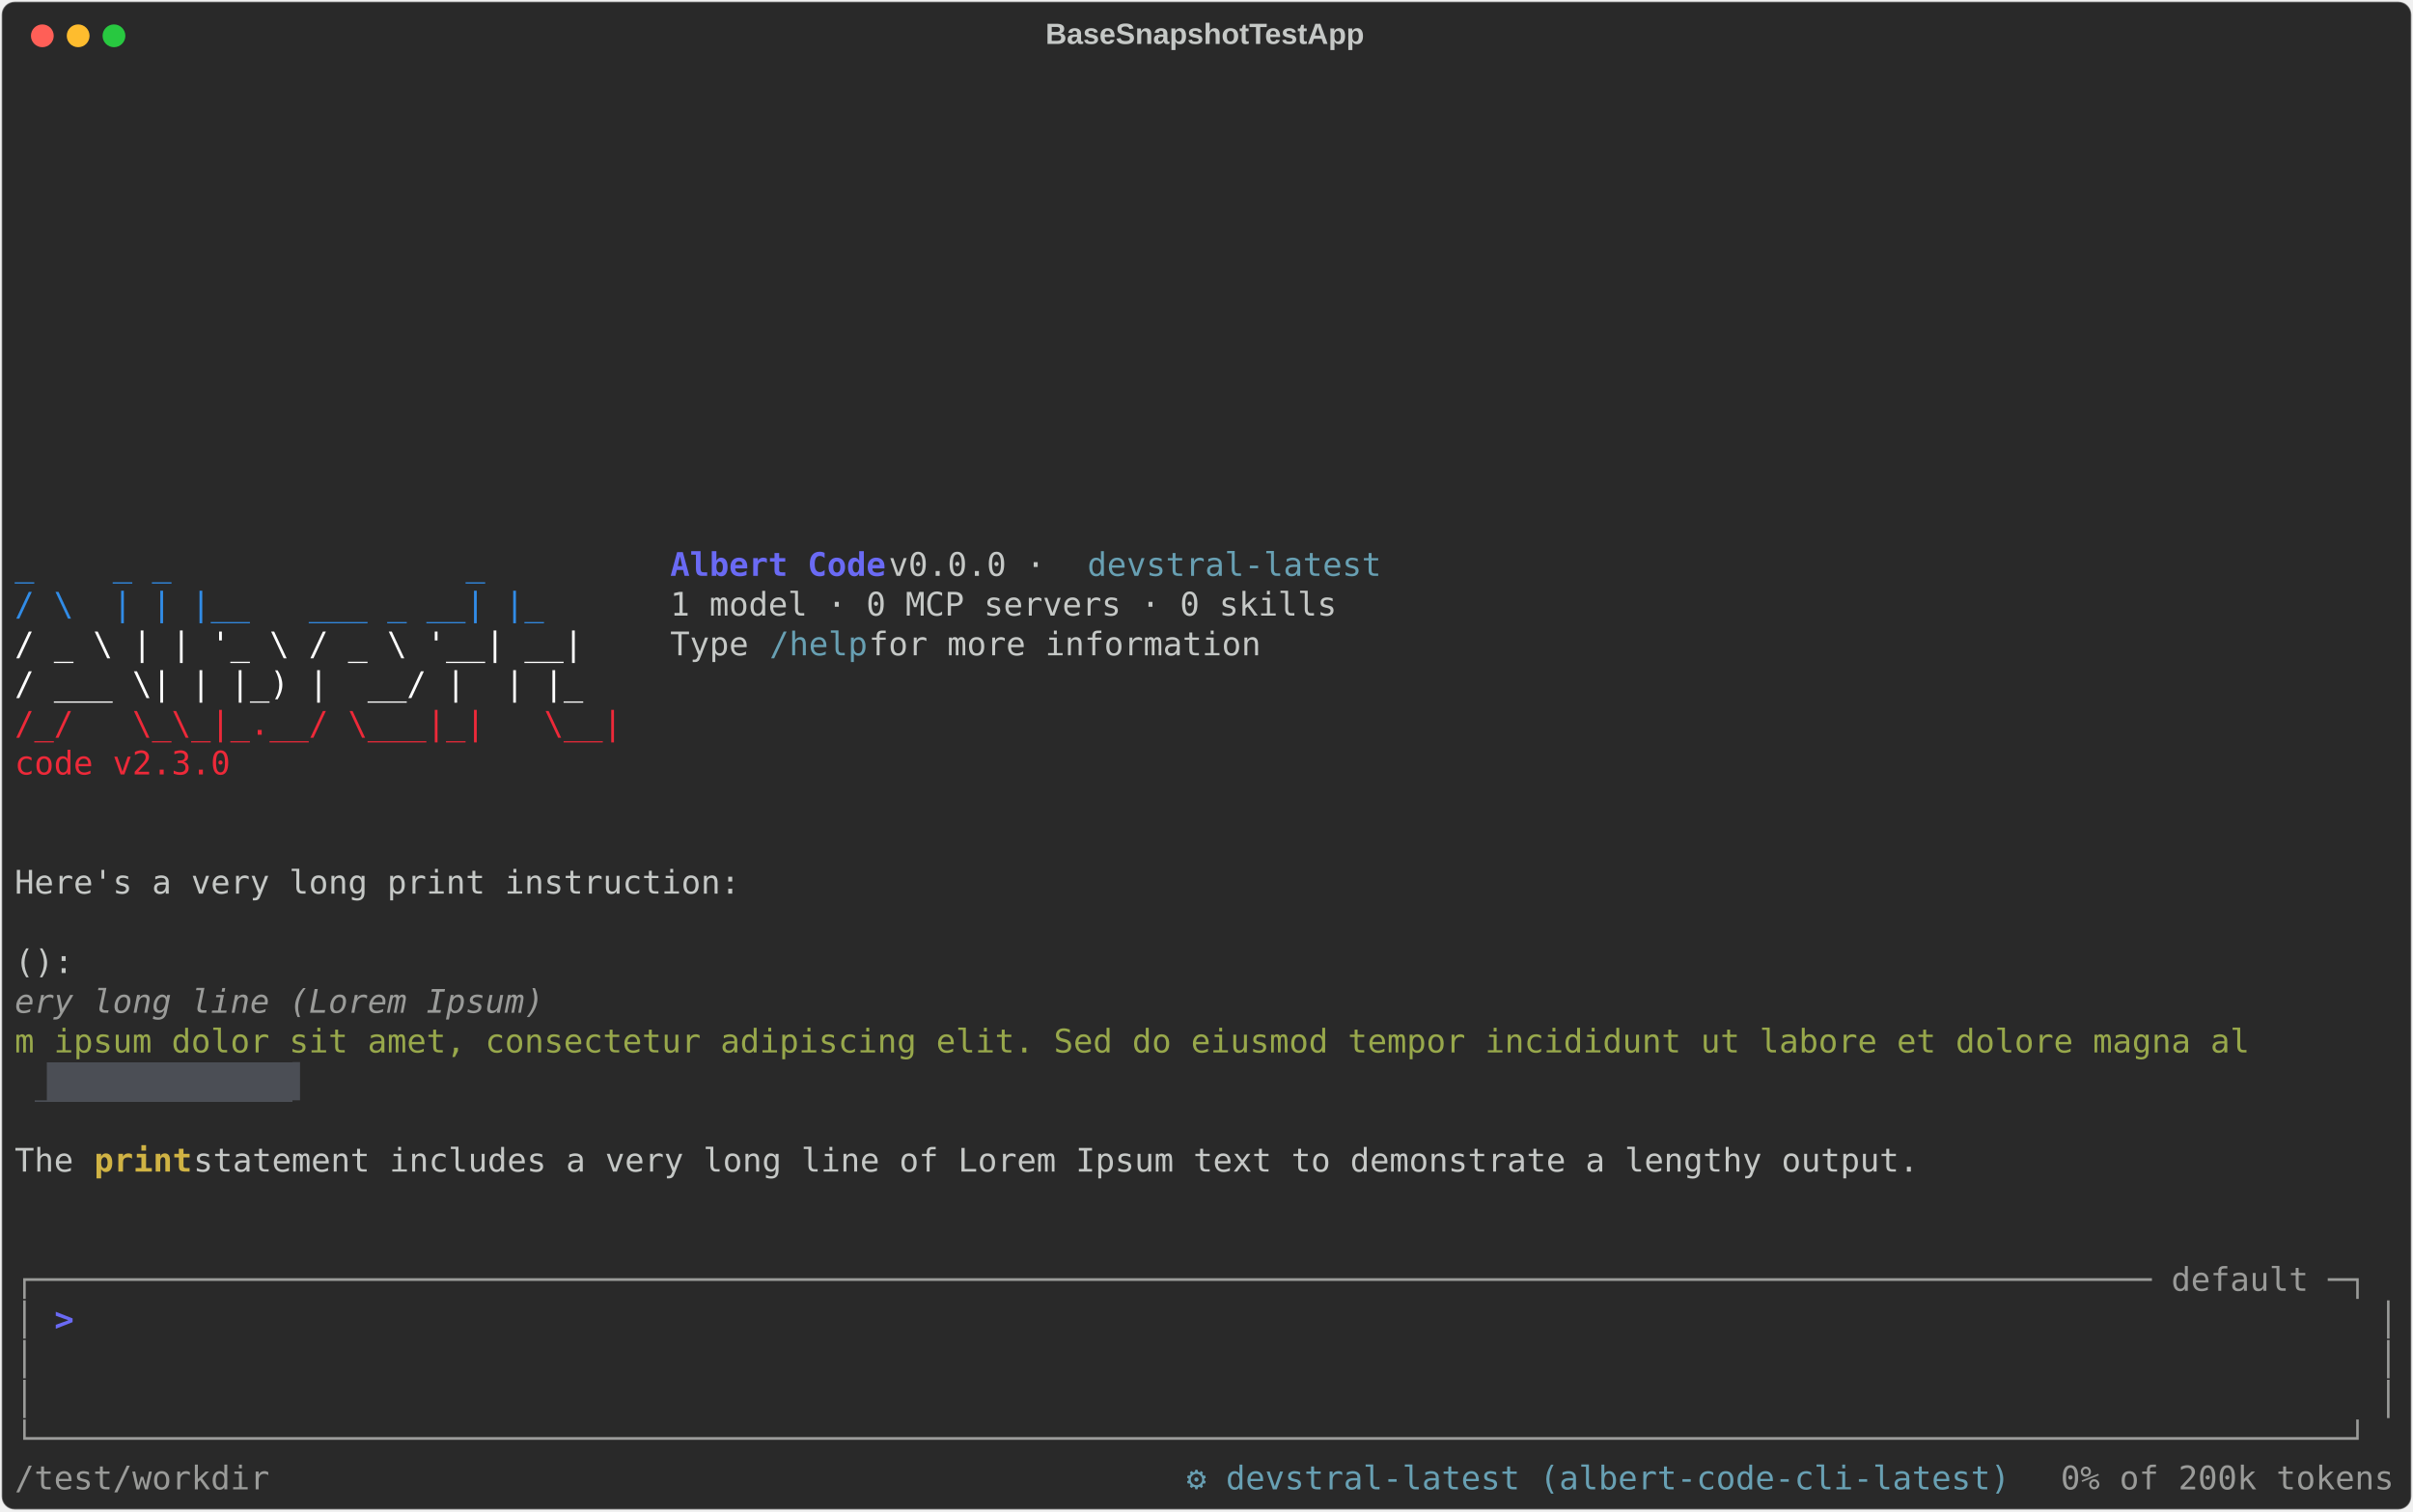
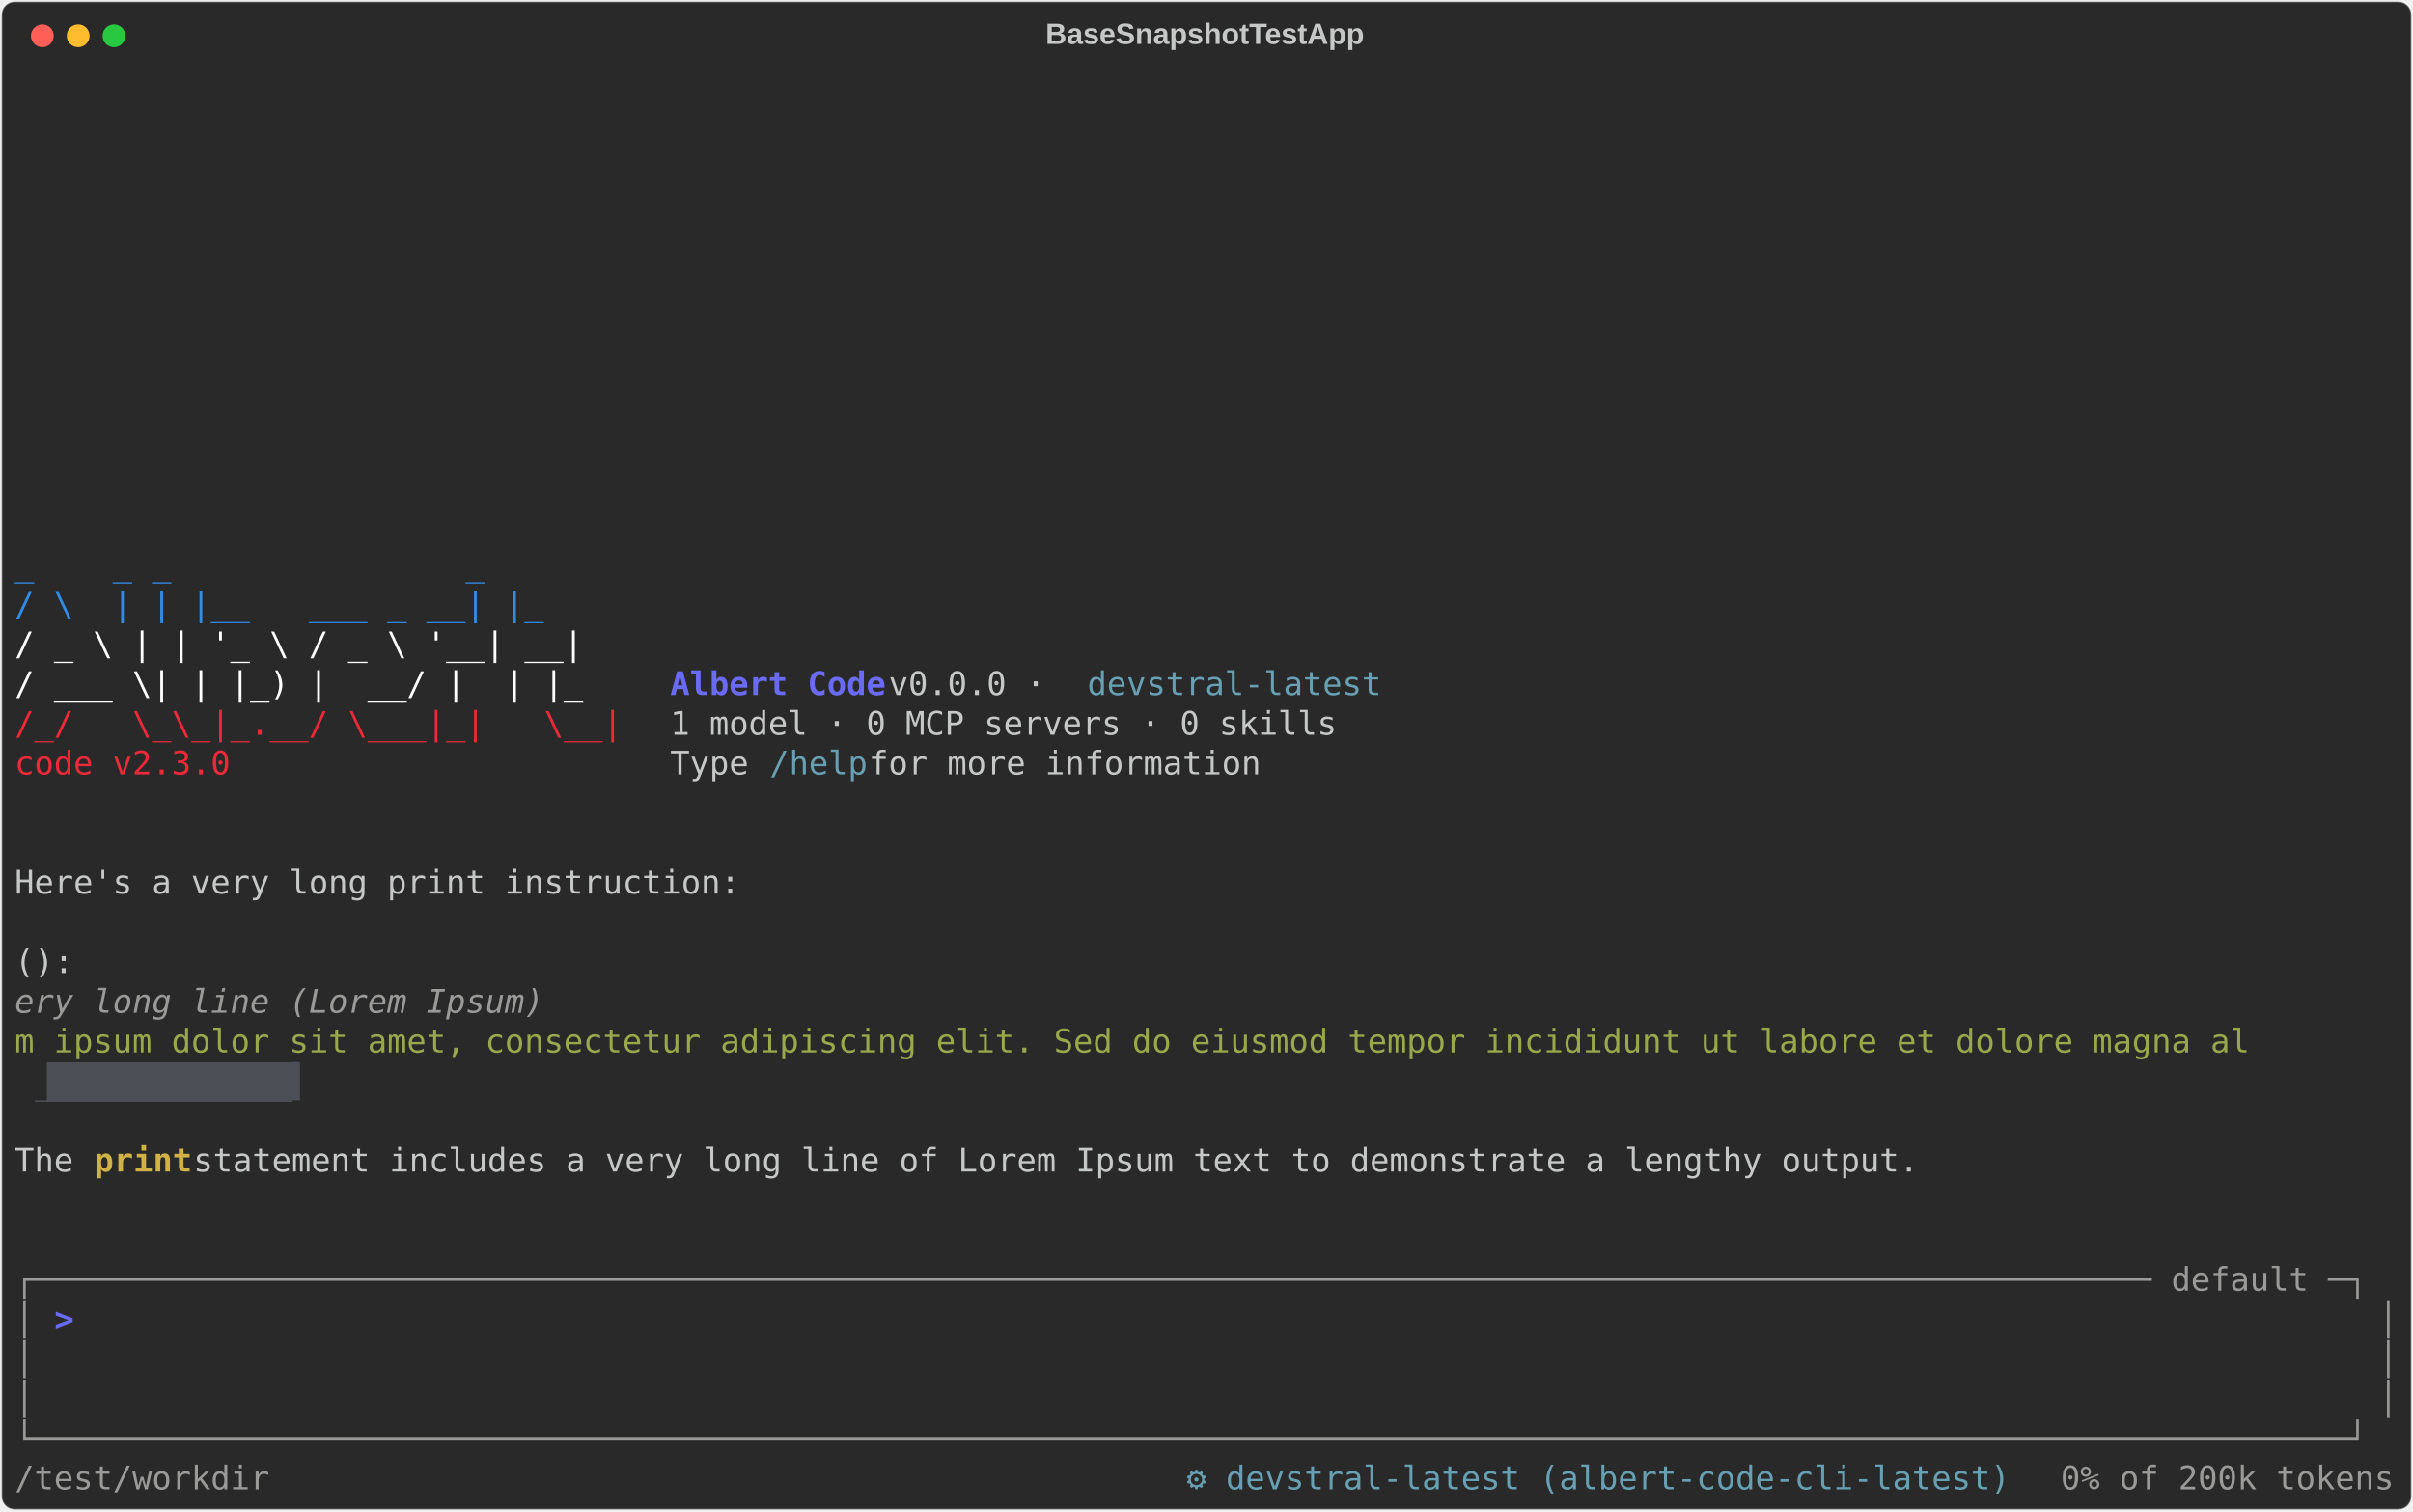
<svg xmlns="http://www.w3.org/2000/svg" class="rich-terminal" viewBox="0 0 1482 928.4">
  <style>

    @font-face {
        font-family: "Fira Code";
        src: local("FiraCode-Regular"),
                url("https://cdnjs.cloudflare.com/ajax/libs/firacode/6.2.0/woff2/FiraCode-Regular.woff2") format("woff2"),
                url("https://cdnjs.cloudflare.com/ajax/libs/firacode/6.2.0/woff/FiraCode-Regular.woff") format("woff");
        font-style: normal;
        font-weight: 400;
    }
    @font-face {
        font-family: "Fira Code";
        src: local("FiraCode-Bold"),
                url("https://cdnjs.cloudflare.com/ajax/libs/firacode/6.2.0/woff2/FiraCode-Bold.woff2") format("woff2"),
                url("https://cdnjs.cloudflare.com/ajax/libs/firacode/6.2.0/woff/FiraCode-Bold.woff") format("woff");
        font-style: bold;
        font-weight: 700;
    }

    .terminal-matrix {
        font-family: Fira Code, monospace;
        font-size: 20px;
        line-height: 24.4px;
        font-variant-east-asian: full-width;
    }

    .terminal-title {
        font-size: 18px;
        font-weight: bold;
        font-family: arial;
    }

    .terminal-r1 { fill: #c5c8c6 }
.terminal-r2 { fill: #318ce7 }
- .terminal-r3 { fill: #6a6af4;font-weight: bold }
- .terminal-r4 { fill: #68a0b3 }
- .terminal-r5 { fill: #ffffff }
+ .terminal-r3 { fill: #ffffff }
+ .terminal-r4 { fill: #6a6af4;font-weight: bold }
+ .terminal-r5 { fill: #68a0b3 }
.terminal-r6 { fill: #ed2939 }
.terminal-r7 { fill: #9a9b99;font-style: italic; }
.terminal-r8 { fill: #98a84b }
.terminal-r9 { fill: #d2d2d2 }
.terminal-r10 { fill: #292929 }
.terminal-r11 { fill: #4b4e55 }
.terminal-r12 { fill: #d0b344;font-weight: bold }
.terminal-r13 { fill: #9a9b99 }
    </style>
  <defs>
    <clipPath id="terminal-clip-terminal">
      <rect x="0" y="0" width="1463.0" height="877.4" />
    </clipPath>
    <clipPath id="terminal-line-0">
      <rect x="0" y="1.5" width="1464" height="24.65" />
    </clipPath>
    <clipPath id="terminal-line-1">
      <rect x="0" y="25.9" width="1464" height="24.65" />
    </clipPath>
    <clipPath id="terminal-line-2">
      <rect x="0" y="50.3" width="1464" height="24.65" />
    </clipPath>
    <clipPath id="terminal-line-3">
      <rect x="0" y="74.7" width="1464" height="24.65" />
    </clipPath>
    <clipPath id="terminal-line-4">
      <rect x="0" y="99.1" width="1464" height="24.65" />
    </clipPath>
    <clipPath id="terminal-line-5">
      <rect x="0" y="123.5" width="1464" height="24.65" />
    </clipPath>
    <clipPath id="terminal-line-6">
      <rect x="0" y="147.9" width="1464" height="24.65" />
    </clipPath>
    <clipPath id="terminal-line-7">
      <rect x="0" y="172.3" width="1464" height="24.65" />
    </clipPath>
    <clipPath id="terminal-line-8">
      <rect x="0" y="196.7" width="1464" height="24.65" />
    </clipPath>
    <clipPath id="terminal-line-9">
      <rect x="0" y="221.1" width="1464" height="24.65" />
    </clipPath>
    <clipPath id="terminal-line-10">
      <rect x="0" y="245.5" width="1464" height="24.65" />
    </clipPath>
    <clipPath id="terminal-line-11">
      <rect x="0" y="269.9" width="1464" height="24.65" />
    </clipPath>
    <clipPath id="terminal-line-12">
      <rect x="0" y="294.3" width="1464" height="24.65" />
    </clipPath>
    <clipPath id="terminal-line-13">
      <rect x="0" y="318.7" width="1464" height="24.65" />
    </clipPath>
    <clipPath id="terminal-line-14">
      <rect x="0" y="343.1" width="1464" height="24.65" />
    </clipPath>
    <clipPath id="terminal-line-15">
      <rect x="0" y="367.5" width="1464" height="24.65" />
    </clipPath>
    <clipPath id="terminal-line-16">
      <rect x="0" y="391.9" width="1464" height="24.65" />
    </clipPath>
    <clipPath id="terminal-line-17">
      <rect x="0" y="416.3" width="1464" height="24.65" />
    </clipPath>
    <clipPath id="terminal-line-18">
      <rect x="0" y="440.7" width="1464" height="24.65" />
    </clipPath>
    <clipPath id="terminal-line-19">
      <rect x="0" y="465.1" width="1464" height="24.65" />
    </clipPath>
    <clipPath id="terminal-line-20">
      <rect x="0" y="489.5" width="1464" height="24.65" />
    </clipPath>
    <clipPath id="terminal-line-21">
      <rect x="0" y="513.9" width="1464" height="24.65" />
    </clipPath>
    <clipPath id="terminal-line-22">
      <rect x="0" y="538.3" width="1464" height="24.65" />
    </clipPath>
    <clipPath id="terminal-line-23">
      <rect x="0" y="562.7" width="1464" height="24.65" />
    </clipPath>
    <clipPath id="terminal-line-24">
      <rect x="0" y="587.1" width="1464" height="24.65" />
    </clipPath>
    <clipPath id="terminal-line-25">
      <rect x="0" y="611.5" width="1464" height="24.65" />
    </clipPath>
    <clipPath id="terminal-line-26">
      <rect x="0" y="635.9" width="1464" height="24.65" />
    </clipPath>
    <clipPath id="terminal-line-27">
      <rect x="0" y="660.3" width="1464" height="24.65" />
    </clipPath>
    <clipPath id="terminal-line-28">
      <rect x="0" y="684.7" width="1464" height="24.65" />
    </clipPath>
    <clipPath id="terminal-line-29">
      <rect x="0" y="709.1" width="1464" height="24.65" />
    </clipPath>
    <clipPath id="terminal-line-30">
      <rect x="0" y="733.5" width="1464" height="24.65" />
    </clipPath>
    <clipPath id="terminal-line-31">
      <rect x="0" y="757.9" width="1464" height="24.65" />
    </clipPath>
    <clipPath id="terminal-line-32">
      <rect x="0" y="782.3" width="1464" height="24.65" />
    </clipPath>
    <clipPath id="terminal-line-33">
      <rect x="0" y="806.7" width="1464" height="24.65" />
    </clipPath>
    <clipPath id="terminal-line-34">
      <rect x="0" y="831.1" width="1464" height="24.65" />
    </clipPath>
  </defs>
  <rect fill="#292929" stroke="rgba(255,255,255,0.35)" stroke-width="1" x="1" y="1" width="1480" height="926.4" rx="8" />
  <text class="terminal-title" fill="#c5c8c6" text-anchor="middle" x="740" y="27">BaseSnapshotTestApp</text>
  <g transform="translate(26,22)">
    <circle cx="0" cy="0" r="7" fill="#ff5f57" />
    <circle cx="22" cy="0" r="7" fill="#febc2e" />
    <circle cx="44" cy="0" r="7" fill="#28c840" />
  </g>
  <g transform="translate(9, 41)" clip-path="url(#terminal-clip-terminal)">
    <rect fill="#4b4e55" x="12.2" y="611.5" width="158.6" height="24.65" shape-rendering="crispEdges" />
    <g class="terminal-matrix">
      <text class="terminal-r1" x="1464" y="20" textLength="12.2" clip-path="url(#terminal-line-0)">
</text>
      <text class="terminal-r1" x="1464" y="44.4" textLength="12.2" clip-path="url(#terminal-line-1)">
</text>
      <text class="terminal-r1" x="1464" y="68.8" textLength="12.2" clip-path="url(#terminal-line-2)">
</text>
      <text class="terminal-r1" x="1464" y="93.2" textLength="12.2" clip-path="url(#terminal-line-3)">
</text>
      <text class="terminal-r1" x="1464" y="117.6" textLength="12.2" clip-path="url(#terminal-line-4)">
</text>
      <text class="terminal-r1" x="1464" y="142" textLength="12.2" clip-path="url(#terminal-line-5)">
</text>
      <text class="terminal-r1" x="1464" y="166.4" textLength="12.2" clip-path="url(#terminal-line-6)">
</text>
      <text class="terminal-r1" x="1464" y="190.8" textLength="12.2" clip-path="url(#terminal-line-7)">
</text>
      <text class="terminal-r1" x="1464" y="215.2" textLength="12.2" clip-path="url(#terminal-line-8)">
</text>
      <text class="terminal-r1" x="1464" y="239.6" textLength="12.2" clip-path="url(#terminal-line-9)">
</text>
      <text class="terminal-r1" x="1464" y="264" textLength="12.2" clip-path="url(#terminal-line-10)">
</text>
      <text class="terminal-r1" x="1464" y="288.4" textLength="12.2" clip-path="url(#terminal-line-11)">
</text>
      <text class="terminal-r2" x="0" y="312.8" textLength="378.2" clip-path="url(#terminal-line-12)">    _    _ _               _   </text>
-       <text class="terminal-r3" x="402.6" y="312.8" textLength="134.2" clip-path="url(#terminal-line-12)">Albert Code</text>
-       <text class="terminal-r1" x="536.8" y="312.8" textLength="122" clip-path="url(#terminal-line-12)"> v0.0.0 · </text>
-       <text class="terminal-r4" x="658.8" y="312.8" textLength="183" clip-path="url(#terminal-line-12)">devstral-latest</text>
      <text class="terminal-r1" x="1464" y="312.8" textLength="12.2" clip-path="url(#terminal-line-12)">
</text>
      <text class="terminal-r2" x="0" y="337.2" textLength="378.2" clip-path="url(#terminal-line-13)">   / \  | | |__   ___ _ __| |_ </text>
-       <text class="terminal-r1" x="402.6" y="337.2" textLength="414.8" clip-path="url(#terminal-line-13)">1 model · 0 MCP servers · 0 skills</text>
      <text class="terminal-r1" x="1464" y="337.2" textLength="12.2" clip-path="url(#terminal-line-13)">
</text>
-       <text class="terminal-r5" x="0" y="361.6" textLength="378.2" clip-path="url(#terminal-line-14)">  / _ \ | | '_ \ / _ \ '__| __|</text>
-       <text class="terminal-r1" x="402.6" y="361.6" textLength="61" clip-path="url(#terminal-line-14)">Type </text>
-       <text class="terminal-r4" x="463.6" y="361.6" textLength="61" clip-path="url(#terminal-line-14)">/help</text>
-       <text class="terminal-r1" x="524.6" y="361.6" textLength="256.2" clip-path="url(#terminal-line-14)"> for more information</text>
+       <text class="terminal-r3" x="0" y="361.6" textLength="378.2" clip-path="url(#terminal-line-14)">  / _ \ | | '_ \ / _ \ '__| __|</text>
      <text class="terminal-r1" x="1464" y="361.6" textLength="12.2" clip-path="url(#terminal-line-14)">
</text>
-       <text class="terminal-r5" x="0" y="386" textLength="378.2" clip-path="url(#terminal-line-15)"> / ___ \| | |_) |  __/ |  | |_ </text>
+       <text class="terminal-r3" x="0" y="386" textLength="378.2" clip-path="url(#terminal-line-15)"> / ___ \| | |_) |  __/ |  | |_ </text>
+       <text class="terminal-r4" x="402.6" y="386" textLength="134.2" clip-path="url(#terminal-line-15)">Albert Code</text>
+       <text class="terminal-r1" x="536.8" y="386" textLength="122" clip-path="url(#terminal-line-15)"> v0.0.0 · </text>
+       <text class="terminal-r5" x="658.8" y="386" textLength="183" clip-path="url(#terminal-line-15)">devstral-latest</text>
      <text class="terminal-r1" x="1464" y="386" textLength="12.2" clip-path="url(#terminal-line-15)">
</text>
      <text class="terminal-r6" x="0" y="410.4" textLength="378.2" clip-path="url(#terminal-line-16)">/_/   \_\_|_.__/ \___|_|   \__|</text>
+       <text class="terminal-r1" x="402.6" y="410.4" textLength="414.8" clip-path="url(#terminal-line-16)">1 model · 0 MCP servers · 0 skills</text>
      <text class="terminal-r1" x="1464" y="410.4" textLength="12.2" clip-path="url(#terminal-line-16)">
</text>
      <text class="terminal-r6" x="0" y="434.8" textLength="353.8" clip-path="url(#terminal-line-17)">                  code v2.3.0</text>
+       <text class="terminal-r1" x="402.6" y="434.8" textLength="61" clip-path="url(#terminal-line-17)">Type </text>
+       <text class="terminal-r5" x="463.6" y="434.8" textLength="61" clip-path="url(#terminal-line-17)">/help</text>
+       <text class="terminal-r1" x="524.6" y="434.8" textLength="256.2" clip-path="url(#terminal-line-17)"> for more information</text>
      <text class="terminal-r1" x="1464" y="434.8" textLength="12.2" clip-path="url(#terminal-line-17)">
</text>
      <text class="terminal-r1" x="1464" y="459.2" textLength="12.2" clip-path="url(#terminal-line-18)">
</text>
      <text class="terminal-r1" x="1464" y="483.6" textLength="12.2" clip-path="url(#terminal-line-19)">
</text>
      <text class="terminal-r1" x="0" y="508" textLength="451.4" clip-path="url(#terminal-line-20)">Here's a very long print instruction:</text>
      <text class="terminal-r1" x="1464" y="508" textLength="12.2" clip-path="url(#terminal-line-20)">
</text>
      <text class="terminal-r1" x="1464" y="532.4" textLength="12.2" clip-path="url(#terminal-line-21)">
</text>
      <text class="terminal-r1" x="0" y="556.8" textLength="36.6" clip-path="url(#terminal-line-22)">():</text>
      <text class="terminal-r1" x="1464" y="556.8" textLength="12.2" clip-path="url(#terminal-line-22)">
</text>
      <text class="terminal-r7" x="0" y="581.2" textLength="329.4" clip-path="url(#terminal-line-23)">ery long line (Lorem Ipsum)</text>
      <text class="terminal-r1" x="1464" y="581.2" textLength="12.2" clip-path="url(#terminal-line-23)">
</text>
      <text class="terminal-r8" x="0" y="605.6" textLength="1390.8" clip-path="url(#terminal-line-24)">m ipsum dolor sit amet, consectetur adipiscing elit. Sed do eiusmod tempor incididunt ut labore et dolore magna al</text>
      <text class="terminal-r1" x="1464" y="605.6" textLength="12.2" clip-path="url(#terminal-line-24)">
</text>
      <text class="terminal-r10" x="12.2" y="630" textLength="158.6" clip-path="url(#terminal-line-25)">▋            </text>
      <text class="terminal-r11" x="170.8" y="630" textLength="12.2" clip-path="url(#terminal-line-25)">▍</text>
      <text class="terminal-r1" x="1464" y="630" textLength="12.2" clip-path="url(#terminal-line-25)">
</text>
      <text class="terminal-r1" x="1464" y="654.4" textLength="12.2" clip-path="url(#terminal-line-26)">
</text>
      <text class="terminal-r1" x="0" y="678.8" textLength="48.8" clip-path="url(#terminal-line-27)">The </text>
      <text class="terminal-r12" x="48.8" y="678.8" textLength="61" clip-path="url(#terminal-line-27)">print</text>
      <text class="terminal-r1" x="109.8" y="678.8" textLength="1085.8" clip-path="url(#terminal-line-27)"> statement includes a very long line of Lorem Ipsum text to demonstrate a lengthy output.</text>
      <text class="terminal-r1" x="1464" y="678.8" textLength="12.2" clip-path="url(#terminal-line-27)">
</text>
      <text class="terminal-r1" x="1464" y="703.2" textLength="12.2" clip-path="url(#terminal-line-28)">
</text>
      <text class="terminal-r1" x="1464" y="727.6" textLength="12.2" clip-path="url(#terminal-line-29)">
</text>
      <text class="terminal-r13" x="0" y="752" textLength="1464" clip-path="url(#terminal-line-30)">┌──────────────────────────────────────────────────────────────────────────────────────────────────────────── default ─┐</text>
      <text class="terminal-r1" x="1464" y="752" textLength="12.2" clip-path="url(#terminal-line-30)">
</text>
      <text class="terminal-r13" x="0" y="776.4" textLength="12.2" clip-path="url(#terminal-line-31)">│</text>
-       <text class="terminal-r3" x="24.4" y="776.4" textLength="12.2" clip-path="url(#terminal-line-31)">&gt;</text>
+       <text class="terminal-r4" x="24.4" y="776.4" textLength="12.2" clip-path="url(#terminal-line-31)">&gt;</text>
      <text class="terminal-r13" x="1451.8" y="776.4" textLength="12.2" clip-path="url(#terminal-line-31)">│</text>
      <text class="terminal-r1" x="1464" y="776.4" textLength="12.2" clip-path="url(#terminal-line-31)">
</text>
      <text class="terminal-r13" x="0" y="800.8" textLength="12.2" clip-path="url(#terminal-line-32)">│</text>
      <text class="terminal-r13" x="1451.8" y="800.8" textLength="12.2" clip-path="url(#terminal-line-32)">│</text>
      <text class="terminal-r1" x="1464" y="800.8" textLength="12.2" clip-path="url(#terminal-line-32)">
</text>
      <text class="terminal-r13" x="0" y="825.2" textLength="12.2" clip-path="url(#terminal-line-33)">│</text>
      <text class="terminal-r13" x="1451.8" y="825.2" textLength="12.2" clip-path="url(#terminal-line-33)">│</text>
      <text class="terminal-r1" x="1464" y="825.2" textLength="12.2" clip-path="url(#terminal-line-33)">
</text>
      <text class="terminal-r13" x="0" y="849.6" textLength="1464" clip-path="url(#terminal-line-34)">└──────────────────────────────────────────────────────────────────────────────────────────────────────────────────────┘</text>
      <text class="terminal-r1" x="1464" y="849.6" textLength="12.2" clip-path="url(#terminal-line-34)">
</text>
      <text class="terminal-r13" x="0" y="874" textLength="158.6" clip-path="url(#terminal-line-35)">/test/workdir</text>
-       <text class="terminal-r4" x="719.8" y="874" textLength="512.4" clip-path="url(#terminal-line-35)">⚙ devstral-latest (albert-code-cli-latest)</text>
+       <text class="terminal-r5" x="719.8" y="874" textLength="512.4" clip-path="url(#terminal-line-35)">⚙ devstral-latest (albert-code-cli-latest)</text>
      <text class="terminal-r13" x="1256.6" y="874" textLength="207.4" clip-path="url(#terminal-line-35)">0% of 200k tokens</text>
    </g>
  </g>
</svg>
